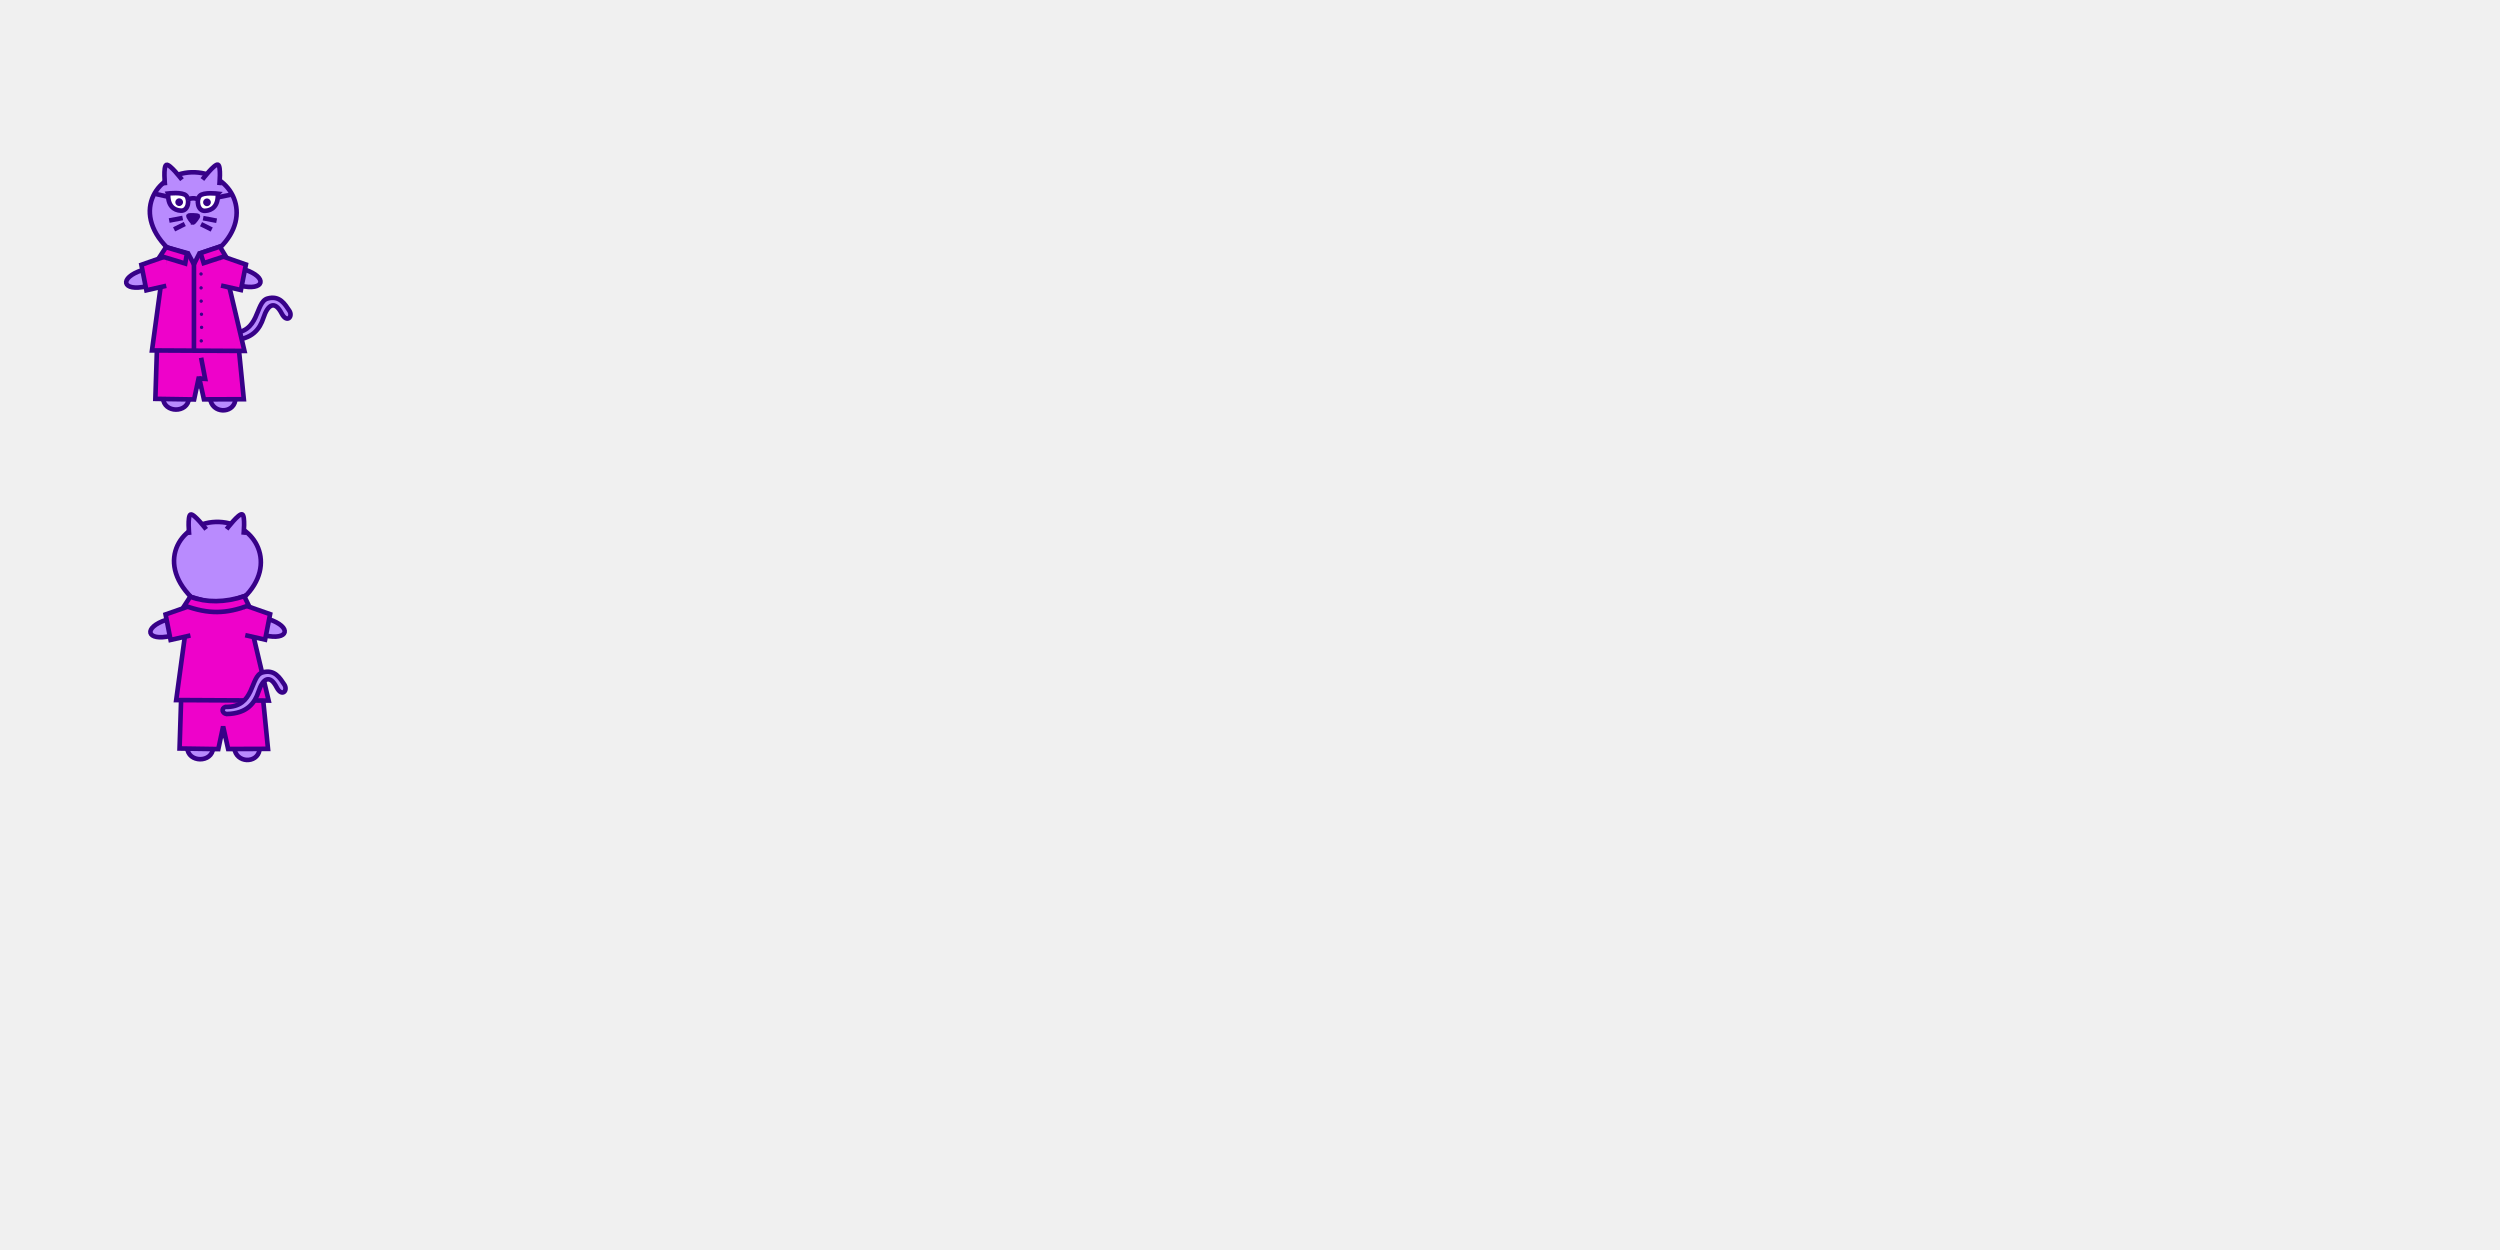
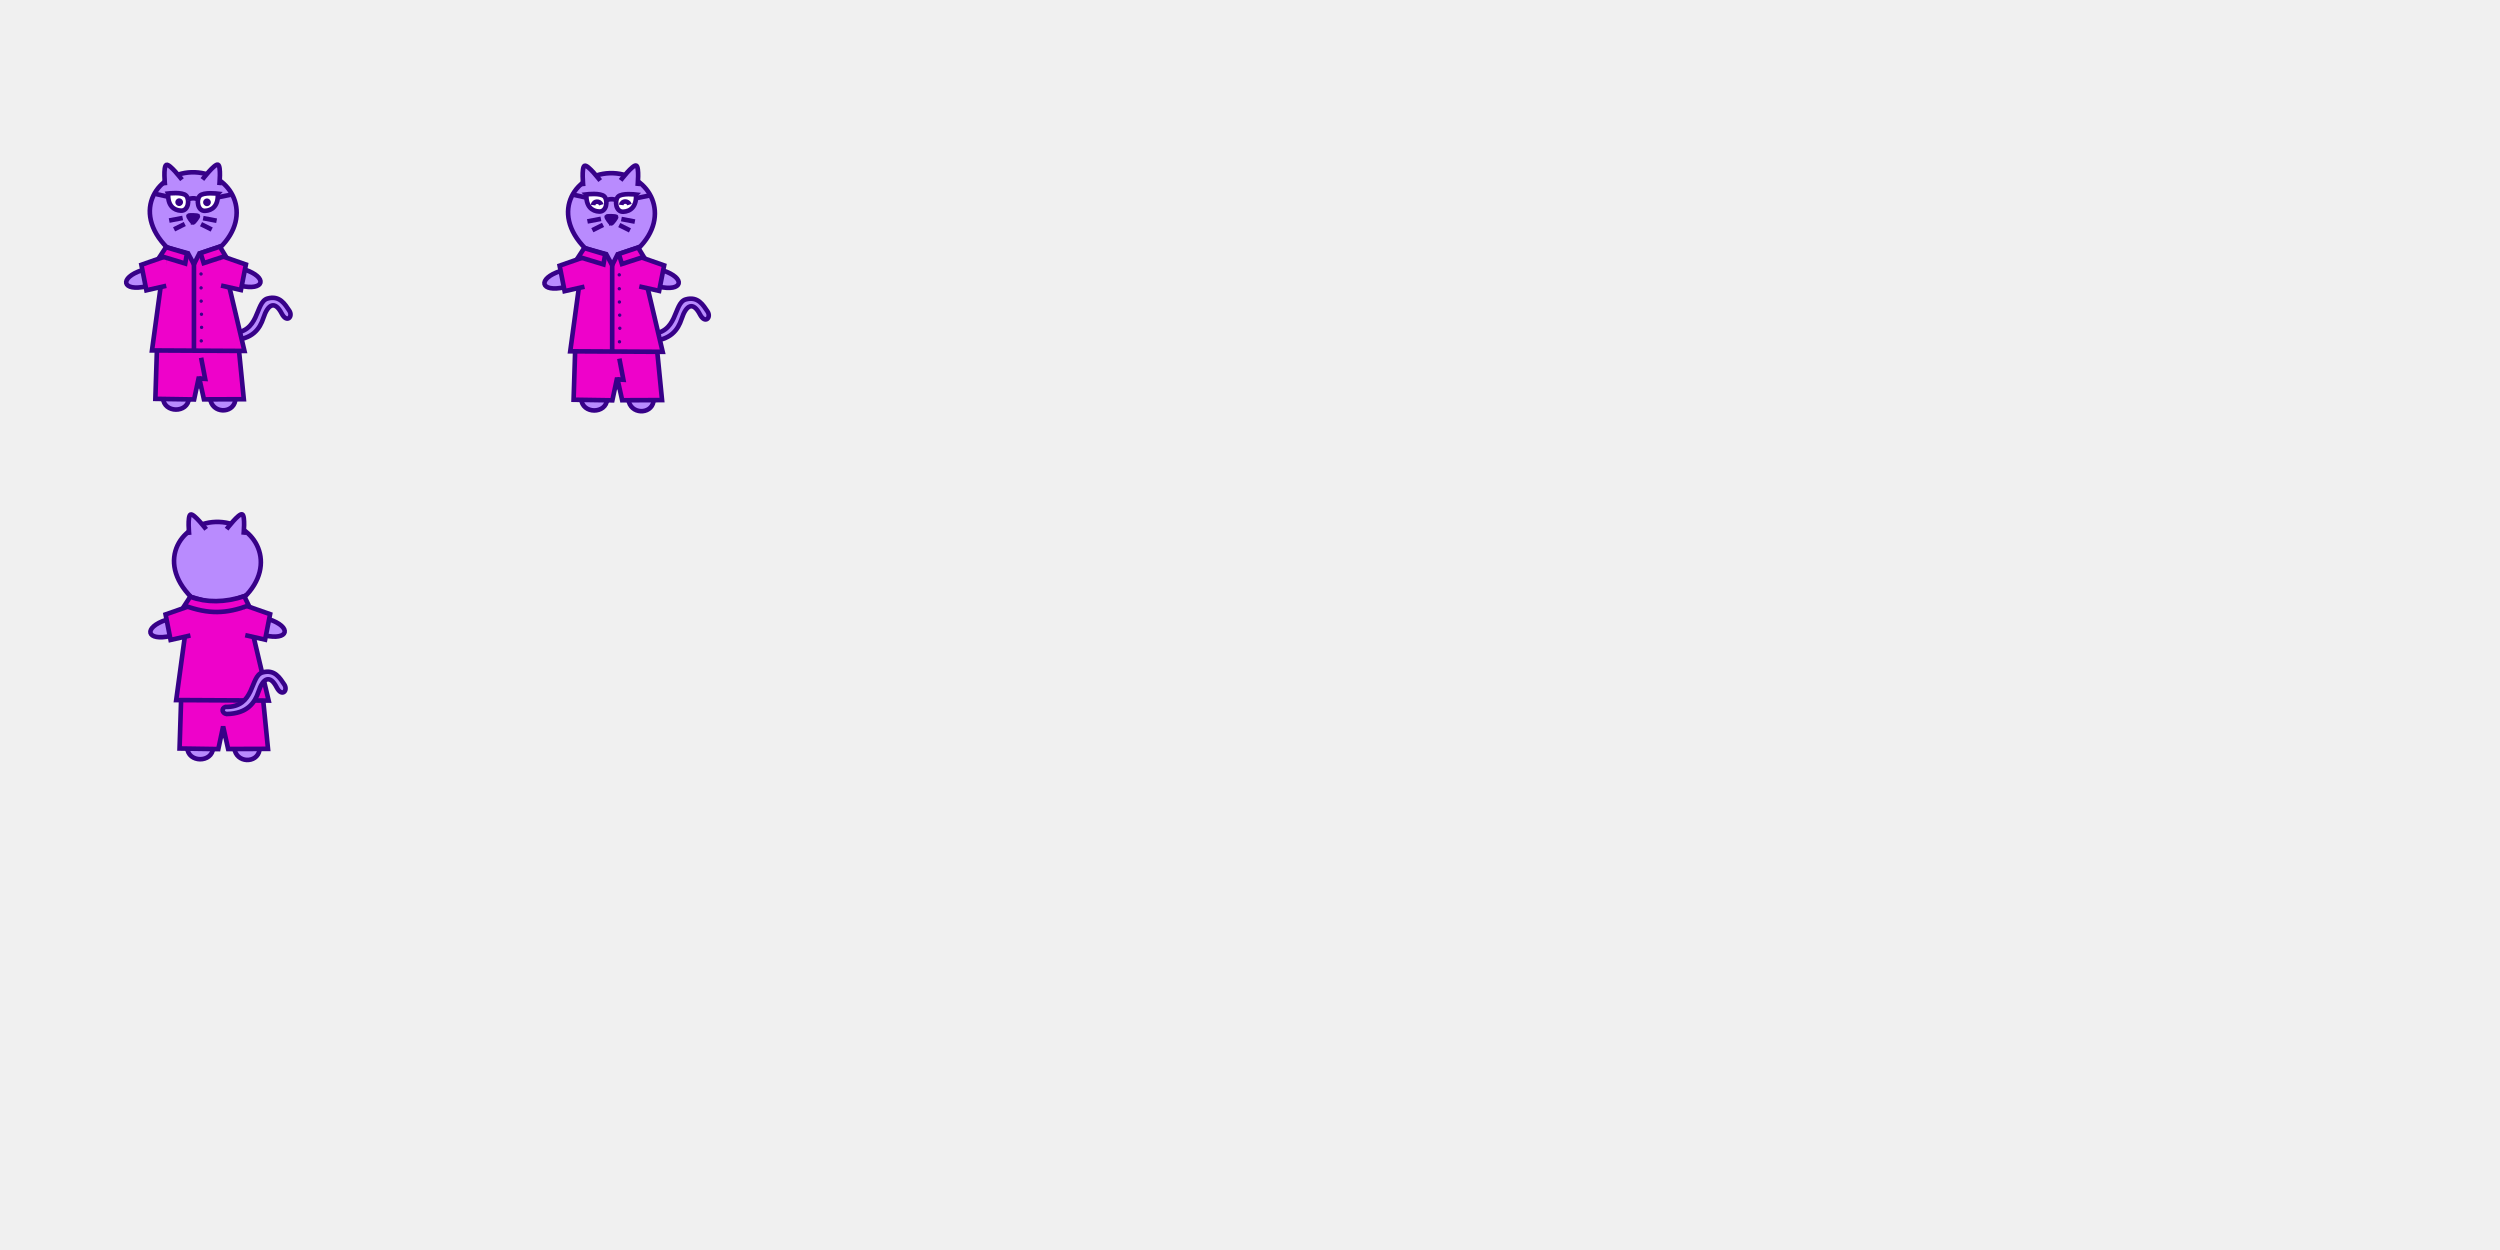
<svg xmlns="http://www.w3.org/2000/svg" xmlns:xlink="http://www.w3.org/1999/xlink" width="6480" height="3240" viewBox="0 0 540 270" version="1.1" id="svg1">
  <defs id="defs1">
    <linearGradient id="swatch44">
      <stop style="stop-color:#ff80f1;stop-opacity:1;" offset="0" id="stop44" />
    </linearGradient>
    <linearGradient id="swatch43">
      <stop style="stop-color:#ff80f1;stop-opacity:1;" offset="0" id="stop43" />
    </linearGradient>
    <pattern xlink:href="#pattern12" preserveAspectRatio="xMidYMid" id="pattern15" patternTransform="translate(-4.2089842e-6,-2.1347655e-5)" />
    <pattern xlink:href="#pattern11" preserveAspectRatio="xMidYMid" id="pattern13" patternTransform="translate(-4.2089842e-6,-1.1347656e-5)" />
    <pattern patternUnits="userSpaceOnUse" width="145.163" height="23.961" patternTransform="translate(194.6471,528.9346)" preserveAspectRatio="xMidYMid" id="pattern11">
      <rect style="fill:#ffffff;stroke:#6002ee;stroke-width:12;stroke-dasharray:none" id="rect11-6" width="133.163" height="11.961" x="6" y="6" rx="18" />
    </pattern>
    <pattern patternUnits="userSpaceOnUse" width="145.163" height="23.961" patternTransform="translate(194.6471,528.9346)" preserveAspectRatio="xMidYMid" id="pattern12">
      <rect style="fill:url(#pattern13);stroke:none" width="145.163" height="23.961" x="0" y="0" id="rect12" />
    </pattern>
    <pattern patternUnits="userSpaceOnUse" width="145.163" height="23.961" patternTransform="translate(194.6471,528.9346)" preserveAspectRatio="xMidYMid" id="pattern14">
      <rect style="fill:url(#pattern15);stroke:none" width="145.163" height="23.961" x="0" y="0" id="rect13" />
    </pattern>
  </defs>
  <g id="layer1">
    <path style="fill:#b98bfe;fill-opacity:1;fill-rule:nonzero;stroke:#370188;stroke-width:1;stroke-dasharray:none;stroke-opacity:1" d="m 50.009,73.465 c 4.531,-0.081 6.12,-2.47 6.877,-4.773 1.015,-3.092 2.515,-3.765 3.964,-0.971 1.133,2.184 2.508,0.647 1.618,-0.647 -0.89,-1.294 -2.014,-3.344 -4.692,-2.589 -2.756,0.777 -1.537,7.605 -8.009,7.443" id="path68" />
    <path style="fill:#b98bfe;fill-opacity:1;fill-rule:nonzero;stroke:#370188;stroke-width:1;stroke-dasharray:none;stroke-opacity:1" d="m 52.81,58.213 c 5.101,1.677 4.371,4.719 -0.921,3.495" id="path61-9" />
    <path style="fill:#b98bfe;fill-opacity:1;fill-rule:nonzero;stroke:#370188;stroke-width:1;stroke-dasharray:none;stroke-opacity:1" d="m 30.718,58.345 c -5.101,1.677 -4.371,4.719 0.921,3.495" id="path61" />
    <path style="fill:#b98bfe;fill-opacity:1;fill-rule:nonzero;stroke:#370188;stroke-width:1;stroke-dasharray:none;stroke-opacity:1" d="m 36.183,53.572 c -8.042,-8 -2.097,-16.656 5.934,-16.355 7.911,0.297 12.715,9.19 5.357,16.332 1.214,7.864 3.175,22.212 3.348,32.968 -0.514,2.943 -5.09,2.828 -5.429,-0.452 -0.339,-3.28 -4.413,-3.761 -4.592,-0.053 -0.159,3.295 -5.452,3.28 -5.588,-0.06 -0.799,-5.496 0.335,-24.406 0.969,-32.381 z" id="path49" />
    <path style="fill:#370188;fill-opacity:1;fill-rule:nonzero;stroke:#370188;stroke-width:1;stroke-dasharray:none;stroke-opacity:1" d="m 41.707,48.06 c 0.168,0.004 1.125,-1.264 1.044,-1.406 -0.081,-0.142 -1.927,-0.199 -2.036,-0.048 -0.11,0.152 0.825,1.45 0.992,1.453 z" id="path51" />
    <path style="fill:#6002ee;fill-opacity:1;fill-rule:nonzero;stroke:#370188;stroke-width:1;stroke-dasharray:none;stroke-opacity:1" d="m 43.878,47.123 2.912,0.553" id="path52" />
    <path style="fill:#6002ee;fill-opacity:1;fill-rule:nonzero;stroke:#370188;stroke-width:1;stroke-dasharray:none;stroke-opacity:1" d="m 43.421,48.422 2.31,1.155" id="path53" />
    <path style="fill:#6002ee;fill-opacity:1;fill-rule:nonzero;stroke:#370188;stroke-width:1;stroke-dasharray:none;stroke-opacity:1" d="m 39.457,47.083 -2.912,0.553" id="path52-5" />
    <path style="fill:#6002ee;fill-opacity:1;fill-rule:nonzero;stroke:#370188;stroke-width:1;stroke-dasharray:none;stroke-opacity:1" d="m 39.914,48.383 -2.31,1.155" id="path53-5" />
    <path style="fill:#ee02ca;fill-opacity:1;fill-rule:nonzero;stroke:#370188;stroke-width:1;stroke-dasharray:none;stroke-opacity:1" d="m 33.558,86.152 8.373,0.13 1.039,-4.898 1.08,4.879 8.614,-0.032 -1.798,-18.125 -16.738,0.092 z" id="path55" />
    <path style="fill:#ee02ca;fill-opacity:1;fill-rule:nonzero;stroke:#370188;stroke-width:1;stroke-dasharray:none;stroke-opacity:1" d="m 47.484,53.275 5.314,22.527 -19.968,-0.109 3.037,-22.31 4.741,1.326 1.276,2.374 1.169,-2.303 z" id="path56" />
    <path style="fill:#ee02ca;fill-opacity:1;fill-rule:nonzero;stroke:#370188;stroke-width:1;stroke-dasharray:none;stroke-opacity:1" d="m 36.061,55.261 -5.524,1.932 1.082,5.508 4.288,-0.966" id="path57" />
    <path style="fill:#ee02ca;fill-opacity:1;fill-rule:nonzero;stroke:#370188;stroke-width:1;stroke-dasharray:none;stroke-opacity:1" d="m 47.593,55.204 5.524,1.932 -1.082,5.508 -4.288,-0.966" id="path57-4" />
    <path style="fill:#ee02ca;fill-opacity:1;fill-rule:nonzero;stroke:#370188;stroke-width:1;stroke-dasharray:none;stroke-opacity:1" d="m 35.855,53.391 -1.233,1.891 5.384,1.644 0.381,-2.179 z" id="path58" />
    <path style="fill:#ee02ca;fill-opacity:1;fill-rule:nonzero;stroke:#370188;stroke-width:1;stroke-dasharray:none;stroke-opacity:1" d="m 43.322,54.665 4.163,-1.397 1.233,2.027 -4.72,1.537 z" id="path59" />
    <path style="fill:#ffffff;fill-opacity:1;fill-rule:nonzero;stroke:#370188;stroke-width:1;stroke-dasharray:none;stroke-opacity:1" d="m 41.893,56.617 1e-5,18.845" id="path60" />
    <circle style="fill:#370188;fill-opacity:1;stroke:#370188;stroke-width:0.251;stroke-opacity:1" id="path3-3-6-6-7" r="0.238" cy="70.714" cx="43.542" />
    <circle style="fill:#370188;fill-opacity:1;stroke:#370188;stroke-width:0.251;stroke-opacity:1" id="path3-3-6-60-5" r="0.238" cy="73.636" cx="43.469" />
    <circle style="fill:#370188;fill-opacity:1;stroke:#370188;stroke-width:0.251;stroke-opacity:1" id="path3-3-6-6-7-0" r="0.238" cy="65.042" cx="43.45" />
    <circle style="fill:#370188;fill-opacity:1;stroke:#370188;stroke-width:0.251;stroke-opacity:1" id="path3-3-6-60-5-3" r="0.238" cy="67.88" cx="43.517" />
    <circle style="fill:#370188;fill-opacity:1;stroke:#370188;stroke-width:0.251;stroke-opacity:1" id="path3-3-6-6-7-0-0" r="0.238" cy="59.177" cx="43.421" />
    <circle style="fill:#370188;fill-opacity:1;stroke:#370188;stroke-width:0.251;stroke-opacity:1" id="path3-3-6-60-5-3-6" r="0.238" cy="62.183" cx="43.432" />
    <path style="fill:#ffffff;fill-opacity:1;fill-rule:nonzero;stroke:#370188;stroke-width:1;stroke-dasharray:none;stroke-opacity:1" d="m 36.332,41.793 c 0,0 3.098,-0.38 3.887,0.468 0.789,0.847 0.497,3.302 -1.11,3.244 -1.607,-0.058 -2.922,-1.14 -2.776,-3.711 z" id="path62" />
    <path style="fill:#ffffff;fill-opacity:1;fill-rule:nonzero;stroke:#370188;stroke-width:1;stroke-dasharray:none;stroke-opacity:1" d="m 47.042,41.832 c 0,0 -3.098,-0.38 -3.887,0.468 -0.789,0.847 -0.497,3.302 1.11,3.244 1.607,-0.058 2.922,-1.14 2.776,-3.711 z" id="path62-2" />
    <circle style="fill:#370188;fill-opacity:1;stroke:none;stroke-width:3.975;stroke-dasharray:none;stroke-opacity:1" id="path9-5-7" cx="38.703" cy="43.67" r="0.833" />
    <circle style="fill:#370188;fill-opacity:1;stroke:none;stroke-width:3.975;stroke-dasharray:none;stroke-opacity:1" id="path9-5-7-6" cx="44.707" cy="43.701" r="0.833" />
    <path style="fill:#ffffff;fill-opacity:1;fill-rule:nonzero;stroke:#370188;stroke-width:1;stroke-dasharray:none;stroke-opacity:1" d="m 36.269,42.489 -2.55,-0.57" id="path63" />
    <path style="fill:#ffffff;fill-opacity:1;fill-rule:nonzero;stroke:#370188;stroke-width:1;stroke-dasharray:none;stroke-opacity:1" d="m 47.098,42.609 2.7,-0.54" id="path64" />
    <path style="fill:#ffffff;fill-opacity:1;fill-rule:nonzero;stroke:#370188;stroke-width:1;stroke-dasharray:none;stroke-opacity:1" d="m 40.529,43.239 c 0.27,-0.48 1.83,-0.57 2.31,-0.09" id="path65" />
    <path style="fill:#b98bfe;fill-opacity:1;fill-rule:nonzero;stroke:#370188;stroke-width:1;stroke-dasharray:none;stroke-opacity:1" d="m 47.383,39.992 c 0,0 0.414,-4.13 -0.295,-4.422 -0.709,-0.292 -3.369,3.201 -3.369,3.201" id="path66-0" />
    <path style="fill:#b98bfe;fill-opacity:1;fill-rule:nonzero;stroke:#370188;stroke-width:1;stroke-dasharray:none;stroke-opacity:1" d="m 35.64,40.032 c 0,0 -0.414,-4.13 0.295,-4.422 0.709,-0.292 3.369,3.201 3.369,3.201" id="path66-0-3" />
    <path style="fill:none;fill-opacity:1;fill-rule:nonzero;stroke:#370188;stroke-width:1;stroke-dasharray:none;stroke-opacity:1" d="m 43.055,81.762 1.261,0.077 -0.874,-4.567" id="path78" />
+     <path style="fill:#b98bfe;fill-opacity:1;fill-rule:nonzero;stroke:#370188;stroke-width:1;stroke-dasharray:none;stroke-opacity:1" d="m 140.348,73.654 c 4.531,-0.081 6.12,-2.47 6.877,-4.773 1.015,-3.092 2.515,-3.765 3.964,-0.971 1.133,2.184 2.508,0.647 1.618,-0.647 -0.89,-1.294 -2.014,-3.344 -4.692,-2.589 -2.756,0.777 -1.537,7.605 -8.009,7.443" id="path68-40" />
+     <path style="fill:#b98bfe;fill-opacity:1;fill-rule:nonzero;stroke:#370188;stroke-width:1;stroke-dasharray:none;stroke-opacity:1" d="m 143.149,58.403 c 5.101,1.677 4.371,4.719 -0.921,3.495" id="path61-9-95" />
+     <path style="fill:#b98bfe;fill-opacity:1;fill-rule:nonzero;stroke:#370188;stroke-width:1;stroke-dasharray:none;stroke-opacity:1" d="m 121.057,58.534 c -5.101,1.677 -4.371,4.719 0.921,3.495" id="path61-5" />
+     <path style="fill:#b98bfe;fill-opacity:1;fill-rule:nonzero;stroke:#370188;stroke-width:1;stroke-dasharray:none;stroke-opacity:1" d="m 126.522,53.762 c -8.042,-8 -2.097,-16.656 5.934,-16.355 7.911,0.297 12.715,9.19 5.357,16.332 1.214,7.864 3.175,22.212 3.348,32.968 -0.514,2.943 -5.09,2.828 -5.429,-0.452 -0.339,-3.28 -4.413,-3.761 -4.592,-0.053 -0.159,3.295 -5.452,3.28 -5.588,-0.06 -0.799,-5.496 0.335,-24.406 0.969,-32.381 z" id="path49-5" />
+     <path style="fill:#370188;fill-opacity:1;fill-rule:nonzero;stroke:#370188;stroke-width:1;stroke-dasharray:none;stroke-opacity:1" d="m 132.046,48.25 c 0.168,0.004 1.125,-1.264 1.044,-1.406 -0.081,-0.142 -1.927,-0.199 -2.036,-0.048 -0.11,0.152 0.825,1.45 0.992,1.453 z" id="path51-1" />
+     <path style="fill:#6002ee;fill-opacity:1;fill-rule:nonzero;stroke:#370188;stroke-width:1;stroke-dasharray:none;stroke-opacity:1" d="m 134.217,47.312 2.912,0.553" id="path52-3" />
+     <path style="fill:#6002ee;fill-opacity:1;fill-rule:nonzero;stroke:#370188;stroke-width:1;stroke-dasharray:none;stroke-opacity:1" d="m 133.76,48.612 2.31,1.155" id="path53-8" />
+     <path style="fill:#6002ee;fill-opacity:1;fill-rule:nonzero;stroke:#370188;stroke-width:1;stroke-dasharray:none;stroke-opacity:1" d="m 129.796,47.273 -2.912,0.553" id="path52-5-4" />
+     <path style="fill:#6002ee;fill-opacity:1;fill-rule:nonzero;stroke:#370188;stroke-width:1;stroke-dasharray:none;stroke-opacity:1" d="m 130.253,48.572 -2.31,1.155" id="path53-5-8" />
+     <path style="fill:#ee02ca;fill-opacity:1;fill-rule:nonzero;stroke:#370188;stroke-width:1;stroke-dasharray:none;stroke-opacity:1" d="m 123.897,86.342 8.373,0.13 1.039,-4.898 1.08,4.879 8.614,-0.032 -1.798,-18.125 -16.738,0.092 z" id="path55-5" />
+     <path style="fill:#ee02ca;fill-opacity:1;fill-rule:nonzero;stroke:#370188;stroke-width:1;stroke-dasharray:none;stroke-opacity:1" d="m 137.823,53.464 5.314,22.527 -19.968,-0.109 3.037,-22.31 4.741,1.326 1.276,2.374 1.169,-2.303 z" id="path56-4" />
+     <path style="fill:#ee02ca;fill-opacity:1;fill-rule:nonzero;stroke:#370188;stroke-width:1;stroke-dasharray:none;stroke-opacity:1" d="m 126.4,55.451 -5.524,1.932 1.082,5.508 4.288,-0.966" id="path57-5" />
+     <path style="fill:#ee02ca;fill-opacity:1;fill-rule:nonzero;stroke:#370188;stroke-width:1;stroke-dasharray:none;stroke-opacity:1" d="m 137.932,55.393 5.524,1.932 -1.082,5.508 -4.288,-0.966" id="path57-4-6" />
+     <path style="fill:#ee02ca;fill-opacity:1;fill-rule:nonzero;stroke:#370188;stroke-width:1;stroke-dasharray:none;stroke-opacity:1" d="m 126.193,53.58 -1.233,1.891 5.384,1.644 0.381,-2.179 z" id="path58-6" />
+     <path style="fill:#ee02ca;fill-opacity:1;fill-rule:nonzero;stroke:#370188;stroke-width:1;stroke-dasharray:none;stroke-opacity:1" d="m 133.661,54.855 4.163,-1.397 1.233,2.027 -4.72,1.537 z" id="path59-0" />
+     <path style="fill:#ffffff;fill-opacity:1;fill-rule:nonzero;stroke:#370188;stroke-width:1;stroke-dasharray:none;stroke-opacity:1" d="m 132.232,56.807 1e-5,18.845" id="path60-3" />
+     <circle style="fill:#370188;fill-opacity:1;stroke:#370188;stroke-width:0.251;stroke-opacity:1" id="path3-3-6-6-7-8" r="0.238" cy="70.904" cx="133.881" />
+     <circle style="fill:#370188;fill-opacity:1;stroke:#370188;stroke-width:0.251;stroke-opacity:1" id="path3-3-6-60-5-0" r="0.238" cy="73.825" cx="133.808" />
+     <circle style="fill:#370188;fill-opacity:1;stroke:#370188;stroke-width:0.251;stroke-opacity:1" id="path3-3-6-6-7-0-9" r="0.238" cy="65.232" cx="133.789" />
+     <circle style="fill:#370188;fill-opacity:1;stroke:#370188;stroke-width:0.251;stroke-opacity:1" id="path3-3-6-60-5-3-0" r="0.238" cy="68.07" cx="133.856" />
+     <circle style="fill:#370188;fill-opacity:1;stroke:#370188;stroke-width:0.251;stroke-opacity:1" id="path3-3-6-6-7-0-0-7" r="0.238" cy="59.367" cx="133.76" />
+     <circle style="fill:#370188;fill-opacity:1;stroke:#370188;stroke-width:0.251;stroke-opacity:1" id="path3-3-6-60-5-3-6-9" r="0.238" cy="62.372" cx="133.771" />
+     <path style="fill:#ffffff;fill-opacity:1;fill-rule:nonzero;stroke:#370188;stroke-width:1;stroke-dasharray:none;stroke-opacity:1" d="m 126.671,41.983 c 0,0 3.098,-0.38 3.887,0.468 0.789,0.847 0.497,3.302 -1.11,3.244 -1.607,-0.058 -2.922,-1.14 -2.776,-3.711 z" id="path62-8" />
+     <path style="fill:#ffffff;fill-opacity:1;fill-rule:nonzero;stroke:#370188;stroke-width:1;stroke-dasharray:none;stroke-opacity:1" d="m 137.381,42.022 c 0,0 -3.098,-0.38 -3.887,0.468 -0.789,0.847 -0.497,3.302 1.11,3.244 1.607,-0.058 2.922,-1.14 2.776,-3.711 z" id="path62-2-7" />
+     <path style="fill:#ffffff;fill-opacity:1;fill-rule:nonzero;stroke:#370188;stroke-width:1;stroke-dasharray:none;stroke-opacity:1" d="m 126.608,42.679 -2.55,-0.57" id="path63-1" />
+     <path style="fill:#ffffff;fill-opacity:1;fill-rule:nonzero;stroke:#370188;stroke-width:1;stroke-dasharray:none;stroke-opacity:1" d="m 137.437,42.799 2.7,-0.54" id="path64-1" />
+     <path style="fill:#ffffff;fill-opacity:1;fill-rule:nonzero;stroke:#370188;stroke-width:1;stroke-dasharray:none;stroke-opacity:1" d="m 130.868,43.429 c 0.27,-0.48 1.83,-0.57 2.31,-0.09" id="path65-1" />
+     <path style="fill:#b98bfe;fill-opacity:1;fill-rule:nonzero;stroke:#370188;stroke-width:1;stroke-dasharray:none;stroke-opacity:1" d="m 137.721,40.182 c 0,0 0.414,-4.13 -0.295,-4.422 -0.709,-0.292 -3.369,3.201 -3.369,3.201" id="path66-0-8" />
+     <path style="fill:#b98bfe;fill-opacity:1;fill-rule:nonzero;stroke:#370188;stroke-width:1;stroke-dasharray:none;stroke-opacity:1" d="m 125.978,40.222 c 0,0 -0.414,-4.13 0.295,-4.422 0.709,-0.292 3.369,3.201 3.369,3.201" id="path66-0-3-2" />
+     <path style="fill:none;fill-opacity:1;fill-rule:nonzero;stroke:#370188;stroke-width:1;stroke-dasharray:none;stroke-opacity:1" d="m 133.393,81.952 1.261,0.077 -0.874,-4.567" id="path78-9" />
    <path style="fill:#b98bfe;fill-opacity:1;fill-rule:nonzero;stroke:#370188;stroke-width:1;stroke-dasharray:none;stroke-opacity:1" d="m 58.037,133.736 c 5.101,1.677 4.371,4.719 -0.921,3.495" id="path61-9-9" />
    <path style="fill:#b98bfe;fill-opacity:1;fill-rule:nonzero;stroke:#370188;stroke-width:1;stroke-dasharray:none;stroke-opacity:1" d="m 35.946,133.868 c -5.101,1.677 -4.371,4.719 0.921,3.495" id="path61-8" />
    <path style="fill:#b98bfe;fill-opacity:1;fill-rule:nonzero;stroke:#370188;stroke-width:1;stroke-dasharray:none;stroke-opacity:1" d="m 41.41,129.095 c -8.042,-8 -2.097,-16.656 5.934,-16.355 7.911,0.297 12.715,9.19 5.357,16.332 1.214,7.864 3.175,22.212 3.348,32.968 -0.514,2.943 -5.09,2.828 -5.429,-0.452 -0.339,-3.28 -4.413,-3.761 -4.592,-0.053 -0.159,3.295 -5.452,3.28 -5.588,-0.06 -0.799,-5.496 0.335,-24.406 0.969,-32.381 z" id="path49-3" />
    <path style="fill:#ee02ca;fill-opacity:1;fill-rule:nonzero;stroke:#370188;stroke-width:1;stroke-dasharray:none;stroke-opacity:1" d="m 38.785,161.675 8.373,0.13 1.039,-4.898 1.08,4.879 8.614,-0.032 -1.798,-18.125 -16.738,0.092 z" id="path55-0" />
    <path style="fill:#ee02ca;fill-opacity:1;fill-rule:nonzero;stroke:#370188;stroke-width:1;stroke-dasharray:none;stroke-opacity:1" d="m 52.711,128.798 5.314,22.527 -19.968,-0.109 3.037,-22.31 4.741,1.326 2.445,0.071 z" id="path56-9" />
    <path style="fill:#ee02ca;fill-opacity:1;fill-rule:nonzero;stroke:#370188;stroke-width:1;stroke-dasharray:none;stroke-opacity:1" d="m 41.288,130.784 -5.524,1.932 1.082,5.508 4.288,-0.966" id="path57-7" />
    <path style="fill:#ee02ca;fill-opacity:1;fill-rule:nonzero;stroke:#370188;stroke-width:1;stroke-dasharray:none;stroke-opacity:1" d="m 52.82,130.726 5.524,1.932 -1.082,5.508 -4.288,-0.966" id="path57-4-1" />
    <path style="fill:#ee02ca;fill-opacity:1;fill-rule:nonzero;stroke:#370188;stroke-width:1;stroke-dasharray:none;stroke-opacity:1" d="m 41.082,128.914 -1.233,1.891 c 5.27,1.926 9.01,1.784 13.877,-0.031 l -0.966,-1.99 c -4.229,1.385 -8.097,1.4 -11.678,0.13 z" id="path58-8" />
    <path style="fill:#b98bfe;fill-opacity:1;fill-rule:nonzero;stroke:#370188;stroke-width:1;stroke-dasharray:none;stroke-opacity:1" d="m 52.61,115.515 c 0,0 0.414,-4.13 -0.295,-4.422 -0.708,-0.292 -3.369,3.201 -3.369,3.201" id="path66-0-5" />
    <path style="fill:#b98bfe;fill-opacity:1;fill-rule:nonzero;stroke:#370188;stroke-width:1;stroke-dasharray:none;stroke-opacity:1" d="m 40.867,115.555 c 0,0 -0.414,-4.13 0.295,-4.422 0.709,-0.292 3.369,3.201 3.369,3.201" id="path66-0-3-0" />
    <path style="fill:#b98bfe;fill-opacity:1;fill-rule:nonzero;stroke:#370188;stroke-width:1;stroke-dasharray:none;stroke-opacity:1" d="m 48.692,152.691 c 6.472,0.162 5.254,-6.666 8.009,-7.443 2.678,-0.755 3.802,1.294 4.692,2.589 0.89,1.294 -0.485,2.832 -1.618,0.647 -1.449,-2.795 -2.949,-2.121 -3.964,0.971 -0.756,2.303 -2.346,4.692 -6.877,4.773 -0.962,-0.145 -1.195,-1.224 -0.243,-1.537 z" id="path68-4" />
+     <path style="fill:none;stroke:#370188;stroke-width:1" d="m 128.103,44.308 c 0.126,-0.968 1.493,-1.001 1.786,-0.074" id="path1" />
+     <path style="fill:none;stroke:#370188;stroke-width:1" d="m 134.186,44.274 c 0.126,-0.968 1.493,-1.001 1.786,-0.074" id="path1-0" />
  </g>
</svg>
